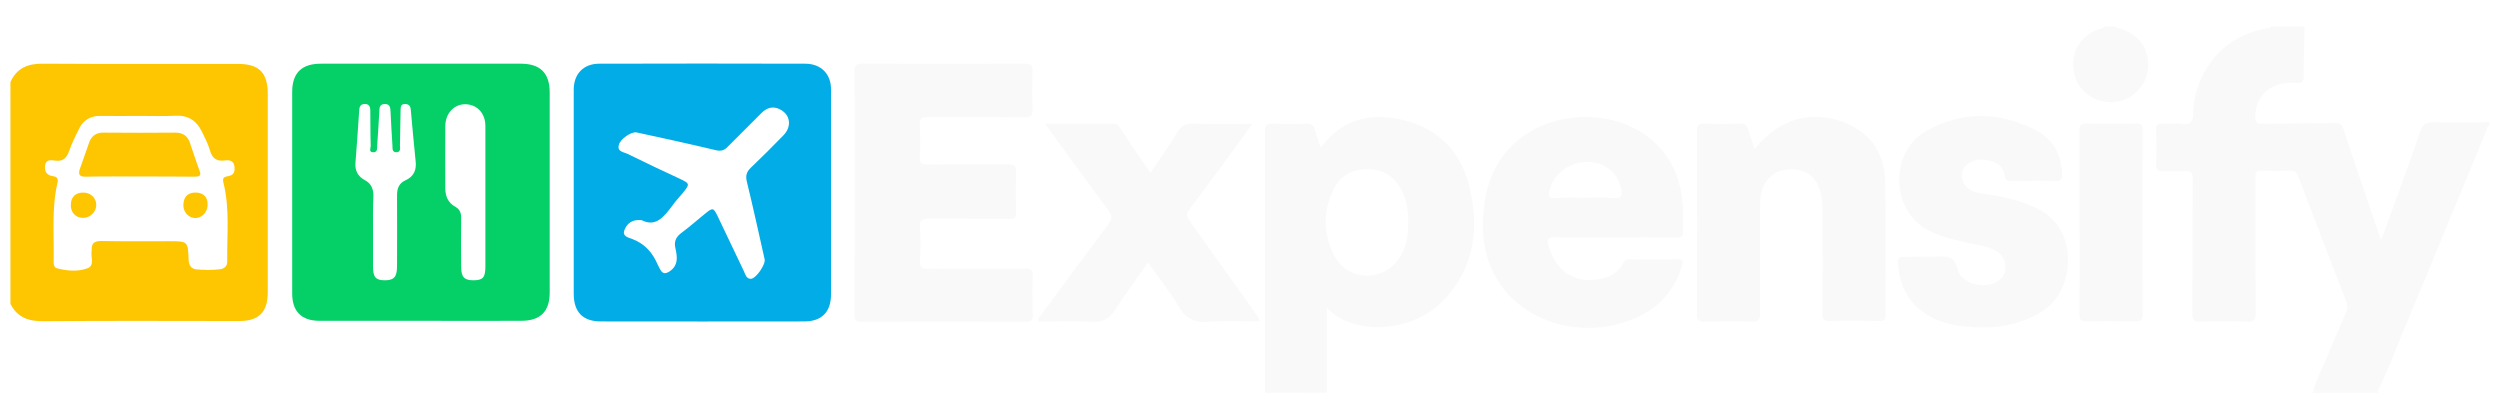
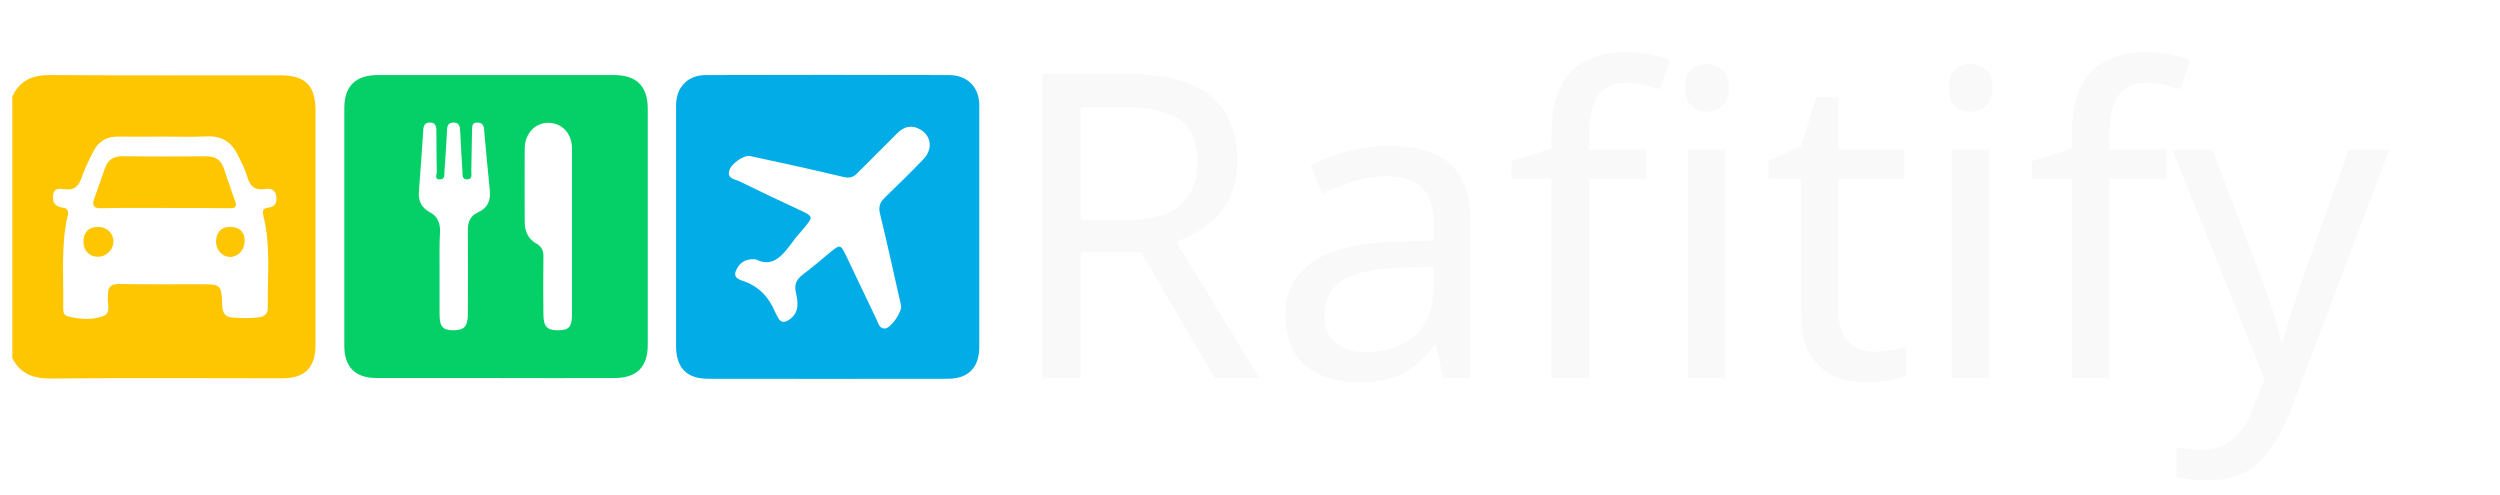
- <svg xmlns="http://www.w3.org/2000/svg" version="1.1" id="Layer_1" x="0px" y="0px" viewBox="0 0 1197 201" style="enable-background:new 0 0 1197 201;" xml:space="preserve">
+ <svg xmlns="http://www.w3.org/2000/svg" version="1.1" id="Layer_1" x="0px" y="0px" viewBox="0 0 1015.8 201" style="enable-background:new 0 0 1015.8 201;" xml:space="preserve">
  <style type="text/css">
- 	.st0{fill:#F9F9F9;}
- 	.st1{fill:#FEC501;}
- 	.st2{fill:#04D067;}
- 	.st3{fill:#02ACE7;}
+ 	.st0{fill:#FEC501;}
+ 	.st1{fill:#04D067;}
+ 	.st2{fill:#02ACE7;}
+ 	.st3{fill:#F9F9F9;}
+ 	.st4{font-family:'AvenirNext-Bold';}
+ 	.st5{font-size:173.146px;}
</style>
  <g id="bp5775.tif">
    <g>
-       <path class="st0" d="M1107.6,187.3c1.6-6.3,4.9-12,7.3-18.1c2.7-6.6,5.5-13,8.4-19.5c0.8-1.8,0.8-3.4,0.1-5.3    c-7.7-19.9-15.4-39.9-23-59.9c-0.8-2.1-1.7-2.9-4-2.8c-4.4,0.2-8.9,0.2-13.3,0c-2.8-0.2-3.3,0.9-3.2,3.4c0.1,21.6,0,43.1,0.1,64.7    c0,3.4-0.8,4.3-4.2,4.2c-7.4-0.3-14.8-0.2-22.1,0c-3.2,0.1-4.1-0.8-4-4c0.1-21.3,0-42.6,0.2-63.9c0-3.3-0.7-4.6-4.1-4.2    c-3.2,0.3-6.4-0.1-9.6,0.1c-2.8,0.2-4-0.4-3.9-3.6c0.3-5.3,0.2-10.7,0-16.1c-0.1-2.6,0.8-3.2,3.2-3.1c3.1,0.2,6.2-0.3,9.2,0.1    c4.4,0.6,5.4-1.4,5.4-5.2c0.1-7.8,2.5-15,6.6-21.6c6.6-10.6,16.3-16.7,28.6-18.9c0.7-0.1,1.7,0.2,2-0.9c5.4,0,10.7,0,16.1,0    c-0.1,7.9-0.4,15.8-0.4,23.7c0,2.4-0.7,3.5-3.2,3.3c-1.5-0.1-3-0.1-4.4,0c-9.4,0.6-15.3,6.8-15.6,16c-0.1,2.8,0.7,3.7,3.5,3.6    c11.5-0.2,23-0.2,34.6-0.4c2.4,0,3.5,0.7,4.2,3c1.9,6.3,4.1,12.4,6.2,18.6c3.8,11.2,7.6,22.5,11.7,34.4c0.6-1.5,0.9-2.2,1.2-2.9    c5.9-16.3,12-32.6,17.6-49c1.2-3.6,2.9-4.6,6.6-4.5c8.8,0.2,17.7,0,26.5,0c0,0.5,0,1.1,0,1.6c-1.4,0.7-1.4,2.2-1.8,3.3    c-12.6,30.3-25,60.7-37.7,91c-4.6,10.9-8.6,22.1-13.9,32.7C1128.1,187.3,1117.9,187.3,1107.6,187.3z" />
-       <path class="st1" d="M5,39.3c3-6.7,8.3-8.9,15.5-8.8c31.1,0.2,62.2,0.1,93.4,0.1c10.2,0,14.3,4.2,14.3,14.4c0,31.6,0,63.3,0,94.9    c0,9.5-4.2,13.8-13.6,13.8c-31.1,0-62.2-0.2-93.4,0.1c-7.3,0.1-12.8-1.6-16.2-8.3C5,110.1,5,74.7,5,39.3z M66.6,55.5    c-6.2,0-12.3,0.1-18.5,0c-4.6-0.1-8.1,1.9-10.1,5.9c-1.8,3.5-3.6,7.2-4.9,10.9c-1.2,3.4-2.9,5.1-6.7,4.6c-1.8-0.2-4.3-0.8-4.8,2.2    c-0.4,3,0.7,4.9,4,5.3c1.9,0.2,2.3,1.5,1.9,3.2c-2.8,12.1-1.6,24.5-1.8,36.8c0,1.6-0.2,3.6,1.7,4.1c4.8,1.2,10,1.7,14.6-0.1    c3.5-1.4,1.3-5.5,1.9-8.4c0-0.1,0-0.3,0-0.4c-0.1-3.2,1.3-4.2,4.6-4.2c10.9,0.2,21.7,0.1,32.6,0.1c8.8,0,8.9,0,9.2,8.8    c0.1,2.7,1.2,4.5,3.9,4.7c3.7,0.3,7.5,0.4,11.2-0.1c2.3-0.3,3.4-1.7,3.4-3.7c-0.2-12.6,1.3-25.2-1.8-37.6    c-0.6-2.4,0.2-2.9,1.9-3.2c1.9-0.3,3.3-1,3.4-3.2c0.2-3.2-1.2-4.9-4.5-4.4c-4,0.6-6.2-0.9-7.3-4.9c-0.9-3.1-2.4-5.9-3.8-8.8    c-2.5-5.2-6.4-7.9-12.4-7.7C78.5,55.7,72.5,55.5,66.6,55.5z" />
-       <path class="st0" d="M605.7,188.1c0-41.5,0.1-83.1-0.1-124.6c0-3.6,0.9-4.5,4.4-4.3c5.1,0.3,10.2,0.3,15.3,0    c2.7-0.1,3.8,0.9,4.4,3.3c0.7,2.7,1.7,5.3,2.7,8.2c10.3-14,24.1-16.9,39.6-13.2c16.9,4.1,27.6,15.4,31.6,32    c4.6,19,2.6,37.3-11,52.8c-11.4,13-31.4,17.9-47.5,11.7c-3.5-1.3-6.5-3.5-9.8-6.5c0,13.9,0,27.2,0,40.5    C625.5,188.1,615.6,188.1,605.7,188.1z M674.2,106.2c0.2-5.5-0.8-11-3.6-16c-3.6-6.3-9-9.3-16.2-9.2c-7.1,0.1-12.6,3.1-15.7,9.3    c-5.3,10.6-5.3,21.6,0.1,32c6.6,12.7,24.2,12.9,31.6,0.6C673.4,118,674.4,112.4,674.2,106.2z" />
-       <path class="st0" d="M1013.1,12.7c0.3,0.3,0.5,0.7,0.8,0.7c10,2.4,15.5,9.9,14.5,19.9c-0.9,8.5-8.5,15.4-17.2,15.6    c-9.2,0.2-16.9-6-18.3-14.7c-1.6-9.8,3.6-17.8,13.4-20.7c0.5-0.2,1-0.2,1.2-0.8C1009.3,12.7,1011.2,12.7,1013.1,12.7z" />
-       <path class="st0" d="M1138.4,187.3c0.1,0.3,0.2,0.5,0.3,0.8c-10.5,0-20.9,0-31.4,0c0.1-0.3,0.2-0.5,0.3-0.8    C1117.9,187.3,1128.1,187.3,1138.4,187.3z" />
-       <path class="st2" d="M201.3,153.6c-16.1,0-32.2,0-48.3,0c-8.7,0-13.1-4.5-13.1-13.1c0-32.2,0-64.3,0-96.5c0-9,4.5-13.5,13.7-13.5    c31.9,0,63.8,0,95.8,0c9.3,0,13.8,4.5,13.8,13.8c0,31.9,0,63.8,0,95.7c0,9.2-4.5,13.6-13.6,13.6    C233.4,153.7,217.3,153.6,201.3,153.6z M178.6,110.6c0,5.6,0,11.2,0,16.9c0,5.3,1.3,6.7,5.7,6.7c4.3,0,5.8-1.6,5.8-6.7    c0-11.4,0.1-22.8,0-34.1c0-3.3,1-5.7,4.1-7.1c4-1.8,5.3-5,4.8-9.2c-0.8-8.1-1.6-16.2-2.3-24.4c-0.1-1.7-0.7-2.8-2.6-2.9    c-2.1-0.1-2.3,1.2-2.3,2.9c-0.1,5.6-0.2,11.2-0.3,16.8c0,1.3,0.6,3.3-1.7,3.4c-2.2,0-1.8-1.9-1.9-3.3c-0.3-5.3-0.7-10.7-0.9-16    c-0.1-2-0.2-3.9-2.9-3.8c-2.5,0.1-2.4,2-2.5,3.8c-0.3,5.3-0.6,10.7-1,16c-0.1,1.4,0.3,3.3-1.9,3.3c-2.3,0-1.2-2-1.2-3.1    c-0.2-5.6-0.1-11.2-0.2-16.9c0-1.8-0.6-3.2-2.7-3.1c-1.9,0-2.5,1.2-2.6,2.9c-0.6,8.4-1.1,16.8-1.8,25.2c-0.3,3.8,1.1,6.5,4.4,8.3    c3.1,1.6,4.2,4.2,4.2,7.6C178.5,99.4,178.6,105,178.6,110.6z M232.4,94.4c0-11.4,0-22.8,0-34.1c0-6.2-4.1-10.4-9.8-10.4    c-5.3,0.1-9.3,4.4-9.4,10.4c-0.1,9.9,0,19.8,0,29.7c0,3.9,1.3,7.1,4.8,9c2.3,1.3,2.9,3.2,2.8,5.7c-0.1,7.6-0.1,15.3,0,22.9    c0,5,1.4,6.6,5.8,6.6c4.6,0,5.8-1.3,5.8-6.5C232.4,116.6,232.4,105.5,232.4,94.4z" />
-       <path class="st3" d="M274.7,92c0-16.4,0-32.7,0-49.1c0-7.5,4.7-12.4,12.2-12.4c32.9-0.1,65.7-0.1,98.6,0c7.6,0,12.4,4.9,12.4,12.3    c0,32.7,0,65.4,0,98.1c0,8.4-4.4,13-12.8,13c-32.5,0.1-64.9,0-97.4,0c-8.7,0-13-4.5-13-13.3C274.7,124.5,274.7,108.3,274.7,92z     M307.2,105.4c-4.8-0.5-7.1,1.9-8.2,4.7c-1.3,3.1,2.1,3.7,3.9,4.4c5.9,2.3,9.6,6.5,12,12.2c0.4,0.9,0.9,1.7,1.3,2.5    c1.1,1.9,2.4,2,4.3,0.8c4.4-2.9,3.8-7,2.9-11.1c-0.8-3.4,0.3-5.5,3-7.5c3.9-2.9,7.5-6.1,11.2-9.1c3.7-3,4-2.9,6,1.2    c4.2,8.8,8.4,17.6,12.6,26.4c0.7,1.5,1.1,3.6,3.3,3.6c2.4,0,7.2-6.9,6.6-9.4c-2.8-12.4-5.5-24.8-8.5-37.1    c-0.7-2.8-0.2-4.7,1.9-6.7c5.3-5.1,10.6-10.3,15.7-15.6c4-4.2,3.2-9.7-1.5-12.2c-3.4-1.9-6.5-1-9.1,1.6    c-5.4,5.4-10.8,10.8-16.2,16.2c-1.6,1.7-3.2,2.2-5.7,1.6c-12.6-3-25.3-5.8-37.9-8.5c-2.5-0.5-7.8,3.1-8.5,6    c-0.9,3.3,2.4,3.4,4.2,4.3c8.3,4.1,16.6,8,25,11.9c4.8,2.3,4.9,2.5,1.5,6.7c-1.7,2.1-3.6,4-5.1,6.2    C317.9,103.8,314,108.9,307.2,105.4z" />
-       <path class="st0" d="M409.2,92.4c0-19.4,0.1-38.9-0.1-58.3c0-2.8,0.7-3.6,3.5-3.6c26,0.1,52.1,0.1,78.1,0c3.1,0,3.8,0.9,3.7,3.9    c-0.2,5.9-0.3,11.8,0,17.7c0.2,3.5-1.2,4.1-4.3,4.1c-15.3-0.2-30.6,0-45.9-0.1c-3,0-3.9,0.7-3.8,3.7c0.3,5.1,0.3,10.2,0,15.3    c-0.2,3.2,1,3.7,3.9,3.7c12.9-0.2,25.8,0,38.6-0.1c2.8,0,3.6,0.7,3.6,3.5c-0.2,6.4-0.2,12.9,0,19.3c0.1,2.6-0.7,3.4-3.3,3.3    c-12.9-0.1-25.8,0-38.6-0.1c-3,0-4.3,0.4-4.1,3.8c0.3,5.5,0.3,11,0,16.5c-0.2,3.2,1,3.7,3.9,3.7c15.4-0.1,30.9,0,46.3-0.1    c3,0,4,0.6,3.8,3.7c-0.3,6.2-0.2,12.3,0,18.5c0.1,2.7-0.9,3.3-3.5,3.3c-26.2-0.1-52.3-0.1-78.5,0c-3,0-3.4-1.1-3.4-3.7    C409.2,131,409.2,111.7,409.2,92.4z" />
-       <path class="st0" d="M773.3,113.7c-9.5,0-19.1,0.2-28.6-0.1c-3.8-0.1-4.1,1-3.2,4.3c3.5,12.8,14.2,18.9,26.9,15.1    c3.7-1.1,6.8-3.2,8.6-6.7c0.8-1.5,1.7-2.2,3.4-2.1c7.6,0.1,15.3,0.1,22.9,0c2.8-0.1,2.6,1.1,2,3.1c-3.9,13.2-12.7,21.7-25.5,26.3    c-22,8-47,1.5-60.1-15.6c-9.2-12.1-10.9-25.9-9-40.4c5.6-42.8,53.9-50.9,78.6-31.9c10.8,8.3,15.5,19.8,16.5,33    c0.3,3.9,0,7.8,0.1,11.7c0.1,2.5-0.8,3.5-3.5,3.4C792.9,113.6,783.1,113.7,773.3,113.7z M758.6,94.7c4.7,0,9.4-0.3,14.1,0.1    c3.9,0.3,4.2-1.4,3.5-4.4c-1.9-8.4-8.4-13.3-17.4-12.8c-8.7,0.4-15.9,6.8-17.1,14.8c-0.3,2.2,0.6,2.4,2.4,2.4    C748.9,94.6,753.8,94.7,758.6,94.7z" />
-       <path class="st0" d="M840.1,71.4c11.6-14.7,27.6-19.2,43.8-12.4c12.2,5.1,18.4,14.9,18.7,27.6c0.6,21.4,0.1,42.9,0.2,64.3    c0,2.5-0.9,2.8-3,2.8c-7.9-0.1-15.8-0.2-23.7,0c-2.9,0.1-3.5-0.9-3.5-3.6c0.1-15.7,0.1-31.4,0-47c0-3.7,0-7.5-1-11.2    c-2-7.5-6.9-11-14.8-10.8c-7.2,0.3-12.2,4.7-13.6,11.9c-0.4,2.1-0.5,4.3-0.5,6.4c0,16.9-0.1,33.8,0,50.7c0,2.9-0.7,4-3.8,3.9    c-7.6-0.2-15.3-0.2-22.9,0c-2.5,0-3.5-0.6-3.5-3.3c0.1-29.4,0.1-58.7,0-88.1c0-2.6,0.7-3.4,3.4-3.4c5.8,0.2,11.5,0.2,17.3,0    c2.4-0.1,3.3,0.9,3.9,3C838,65.1,839,68,840.1,71.4z" />
-       <path class="st0" d="M922.4,122.9c1.7,0,3.5,0.1,5.2,0c4.8-0.4,8.2-0.3,9.7,6.1c1.8,7.5,14.4,9.9,20.3,4.9    c4.1-3.5,3.4-10.2-1.4-13.4c-3.9-2.6-8.5-3.1-13-4c-6.6-1.4-13-2.9-19.1-5.8c-19.3-9.3-19.3-38-2.1-47.8    c17.2-9.8,35.1-9.6,52.7-0.6c8.2,4.2,12.3,11.6,12.6,21c0.1,2.5-0.4,3.5-3.2,3.4c-7-0.2-14-0.1-20.9,0c-2,0-3.1-0.3-3.4-2.7    c-0.5-3.8-3-6.1-6.8-7c-4.3-1-8.4-0.9-11.7,2.2c-3.7,3.6-2,10.1,3,12.2c4,1.6,8.4,1.7,12.6,2.5c6.6,1.3,12.9,3.2,19,6.2    c19.4,9.5,17.9,38.8,2.1,48.8c-11.6,7.4-24.2,8.8-37.4,7.4c-9.1-1-17.6-3.7-24.1-10.6c-5.3-5.7-7.4-12.6-7.8-20.1    c-0.1-2.2,0.8-2.7,2.8-2.6C915.2,123,918.8,122.9,922.4,122.9z" />
-       <path class="st0" d="M500.4,59.3c11.5,0,22.2,0,32.9,0c1.9,0,2.5,1.2,3.3,2.4c4.6,6.9,9.2,13.8,14.2,21.1    c4.5-6.7,8.9-12.8,12.8-19.3c2-3.3,4.1-4.5,8-4.3c9.1,0.3,18.2,0.1,28,0.1c-1.6,2.3-2.9,4.1-4.2,5.9c-8.6,11.8-17.3,23.6-26,35.2    c-1.5,2-1.3,3.2,0,5.1c10.6,14.8,21.2,29.7,31.7,44.5c0.7,1,1.8,1.9,2,3.9c-8.2,0-16.4-0.5-24.4,0.2c-6.9,0.6-11.1-1.7-14.5-7.6    c-4.2-7.1-9.4-13.6-14.5-20.8c-5.4,7.7-10.9,14.9-15.7,22.5c-2.8,4.5-6.1,6.2-11.4,5.9c-8.4-0.5-16.9-0.1-25.3-0.1    c-0.7-1.9,0.8-2.6,1.5-3.6c10.6-14.4,21.1-28.7,31.8-42.9c1.9-2.5,2.2-4.1,0.1-6.8C520.6,87.2,510.9,73.6,500.4,59.3z" />
-       <path class="st0" d="M995.7,106.4c0-14.6,0-29.2,0-43.8c0-2.5,0.4-3.5,3.3-3.5c7.9,0.2,15.8,0.2,23.7,0c2.4,0,3.2,0.6,3.2,3.1    c-0.1,29.5-0.1,58.9,0,88.4c0,2.8-1,3.3-3.5,3.3c-7.6-0.1-15.3-0.2-22.9,0c-3,0.1-3.9-0.7-3.9-3.8    C995.8,135.6,995.7,121,995.7,106.4z" />
-       <path class="st1" d="M67,84.5c-8.7,0-17.4-0.1-26.1,0.1c-2.9,0-3.5-1.1-2.7-3.6c1.5-4.3,3-8.6,4.5-12.8c1.2-3.3,3.5-4.8,7.1-4.7    c11.4,0.1,22.8,0.1,34.2,0c3.4,0,5.7,1.5,6.8,4.5c1.6,4.5,3,9.1,4.7,13.6c1.1,2.7-0.2,3-2.3,3C84.4,84.5,75.7,84.5,67,84.5z" />
-       <path class="st1" d="M33.9,98.1c0.1-3.8,2.2-5.9,6-5.9c3.5,0,6.2,2.6,6.2,5.9c0,3.4-3.1,6.4-6.5,6.2    C36.2,104.3,33.8,101.6,33.9,98.1z" />
-       <path class="st1" d="M87.8,97.8c0.2-3.8,2.4-5.8,6.3-5.6c3.6,0.2,5.5,2.5,5.3,6.1c-0.2,3.5-2.9,6.2-6.1,6.1    C90,104.2,87.6,101.3,87.8,97.8z" />
+       <path class="st0" d="M5,39.3c3-6.7,8.3-8.9,15.5-8.8c31.1,0.2,62.2,0.1,93.4,0.1c10.2,0,14.3,4.2,14.3,14.4c0,31.6,0,63.3,0,94.9    c0,9.5-4.2,13.8-13.6,13.8c-31.1,0-62.2-0.2-93.4,0.1c-7.3,0.1-12.8-1.6-16.2-8.3C5,110.1,5,74.7,5,39.3z M66.6,55.5    c-6.2,0-12.3,0.1-18.5,0c-4.6-0.1-8.1,1.9-10.1,5.9c-1.8,3.5-3.6,7.2-4.9,10.9c-1.2,3.4-2.9,5.1-6.7,4.6c-1.8-0.2-4.3-0.8-4.8,2.2    c-0.4,3,0.7,4.9,4,5.3c1.9,0.2,2.3,1.5,1.9,3.2c-2.8,12.1-1.6,24.5-1.8,36.8c0,1.6-0.2,3.6,1.7,4.1c4.8,1.2,10,1.7,14.6-0.1    c3.5-1.4,1.3-5.5,1.9-8.4c0-0.1,0-0.3,0-0.4c-0.1-3.2,1.3-4.2,4.6-4.2c10.9,0.2,21.7,0.1,32.6,0.1c8.8,0,8.9,0,9.2,8.8    c0.1,2.7,1.2,4.5,3.9,4.7c3.7,0.3,7.5,0.4,11.2-0.1c2.3-0.3,3.4-1.7,3.4-3.7c-0.2-12.6,1.3-25.2-1.8-37.6    c-0.6-2.4,0.2-2.9,1.9-3.2c1.9-0.3,3.3-1,3.4-3.2c0.2-3.2-1.2-4.9-4.5-4.4c-4,0.6-6.2-0.9-7.3-4.9c-0.9-3.1-2.4-5.9-3.8-8.8    c-2.5-5.2-6.4-7.9-12.4-7.7C78.5,55.7,72.5,55.5,66.6,55.5z" />
+       <path class="st1" d="M201.3,153.6c-16.1,0-32.2,0-48.3,0c-8.7,0-13.1-4.5-13.1-13.1c0-32.2,0-64.3,0-96.5c0-9,4.5-13.5,13.7-13.5    c31.9,0,63.8,0,95.8,0c9.3,0,13.8,4.5,13.8,13.8c0,31.9,0,63.8,0,95.7c0,9.2-4.5,13.6-13.6,13.6    C233.4,153.7,217.3,153.6,201.3,153.6z M178.6,110.6c0,5.6,0,11.2,0,16.9c0,5.3,1.3,6.7,5.7,6.7c4.3,0,5.8-1.6,5.8-6.7    c0-11.4,0.1-22.8,0-34.1c0-3.3,1-5.7,4.1-7.1c4-1.8,5.3-5,4.8-9.2c-0.8-8.1-1.6-16.2-2.3-24.4c-0.1-1.7-0.7-2.8-2.6-2.9    c-2.1-0.1-2.3,1.2-2.3,2.9c-0.1,5.6-0.2,11.2-0.3,16.8c0,1.3,0.6,3.3-1.7,3.4c-2.2,0-1.8-1.9-1.9-3.3c-0.3-5.3-0.7-10.7-0.9-16    c-0.1-2-0.2-3.9-2.9-3.8c-2.5,0.1-2.4,2-2.5,3.8c-0.3,5.3-0.6,10.7-1,16c-0.1,1.4,0.3,3.3-1.9,3.3c-2.3,0-1.2-2-1.2-3.1    c-0.2-5.6-0.1-11.2-0.2-16.9c0-1.8-0.6-3.2-2.7-3.1c-1.9,0-2.5,1.2-2.6,2.9c-0.6,8.4-1.1,16.8-1.8,25.2c-0.3,3.8,1.1,6.5,4.4,8.3    c3.1,1.6,4.2,4.2,4.2,7.6C178.5,99.4,178.6,105,178.6,110.6z M232.4,94.4c0-11.4,0-22.8,0-34.1c0-6.2-4.1-10.4-9.8-10.4    c-5.3,0.1-9.3,4.4-9.4,10.4c-0.1,9.9,0,19.8,0,29.7c0,3.9,1.3,7.1,4.8,9c2.3,1.3,2.9,3.2,2.8,5.7c-0.1,7.6-0.1,15.3,0,22.9    c0,5,1.4,6.6,5.8,6.6c4.6,0,5.8-1.3,5.8-6.5C232.4,116.6,232.4,105.5,232.4,94.4z" />
+       <path class="st2" d="M274.7,92c0-16.4,0-32.7,0-49.1c0-7.5,4.7-12.4,12.2-12.4c32.9-0.1,65.7-0.1,98.6,0c7.6,0,12.4,4.9,12.4,12.3    c0,32.7,0,65.4,0,98.1c0,8.4-4.4,13-12.8,13c-32.5,0.1-64.9,0-97.4,0c-8.7,0-13-4.5-13-13.3C274.7,124.5,274.7,108.3,274.7,92z     M307.2,105.4c-4.8-0.5-7.1,1.9-8.2,4.7c-1.3,3.1,2.1,3.7,3.9,4.4c5.9,2.3,9.6,6.5,12,12.2c0.4,0.9,0.9,1.7,1.3,2.5    c1.1,1.9,2.4,2,4.3,0.8c4.4-2.9,3.8-7,2.9-11.1c-0.8-3.4,0.3-5.5,3-7.5c3.9-2.9,7.5-6.1,11.2-9.1s4-2.9,6,1.2    c4.2,8.8,8.4,17.6,12.6,26.4c0.7,1.5,1.1,3.6,3.3,3.6c2.4,0,7.2-6.9,6.6-9.4c-2.8-12.4-5.5-24.8-8.5-37.1    c-0.7-2.8-0.2-4.7,1.9-6.7c5.3-5.1,10.6-10.3,15.7-15.6c4-4.2,3.2-9.7-1.5-12.2c-3.4-1.9-6.5-1-9.1,1.6    c-5.4,5.4-10.8,10.8-16.2,16.2c-1.6,1.7-3.2,2.2-5.7,1.6c-12.6-3-25.3-5.8-37.9-8.5c-2.5-0.5-7.8,3.1-8.5,6    c-0.9,3.3,2.4,3.4,4.2,4.3c8.3,4.1,16.6,8,25,11.9c4.8,2.3,4.9,2.5,1.5,6.7c-1.7,2.1-3.6,4-5.1,6.2    C317.9,103.8,314,108.9,307.2,105.4z" />
+       <path class="st0" d="M67,84.5c-8.7,0-17.4-0.1-26.1,0.1c-2.9,0-3.5-1.1-2.7-3.6c1.5-4.3,3-8.6,4.5-12.8c1.2-3.3,3.5-4.8,7.1-4.7    c11.4,0.1,22.8,0.1,34.2,0c3.4,0,5.7,1.5,6.8,4.5c1.6,4.5,3,9.1,4.7,13.6c1.1,2.7-0.2,3-2.3,3C84.4,84.5,75.7,84.5,67,84.5z" />
+       <path class="st0" d="M33.9,98.1c0.1-3.8,2.2-5.9,6-5.9c3.5,0,6.2,2.6,6.2,5.9c0,3.4-3.1,6.4-6.5,6.2    C36.2,104.3,33.8,101.6,33.9,98.1z" />
+       <path class="st0" d="M87.8,97.8c0.2-3.8,2.4-5.8,6.3-5.6c3.6,0.2,5.5,2.5,5.3,6.1c-0.2,3.5-2.9,6.2-6.1,6.1    C90,104.2,87.6,101.3,87.8,97.8z" />
    </g>
  </g>
+   <text transform="matrix(1 0 0 1 406.7114 153.6444)" class="st3 st4 st5">Rafitify</text>
</svg>
